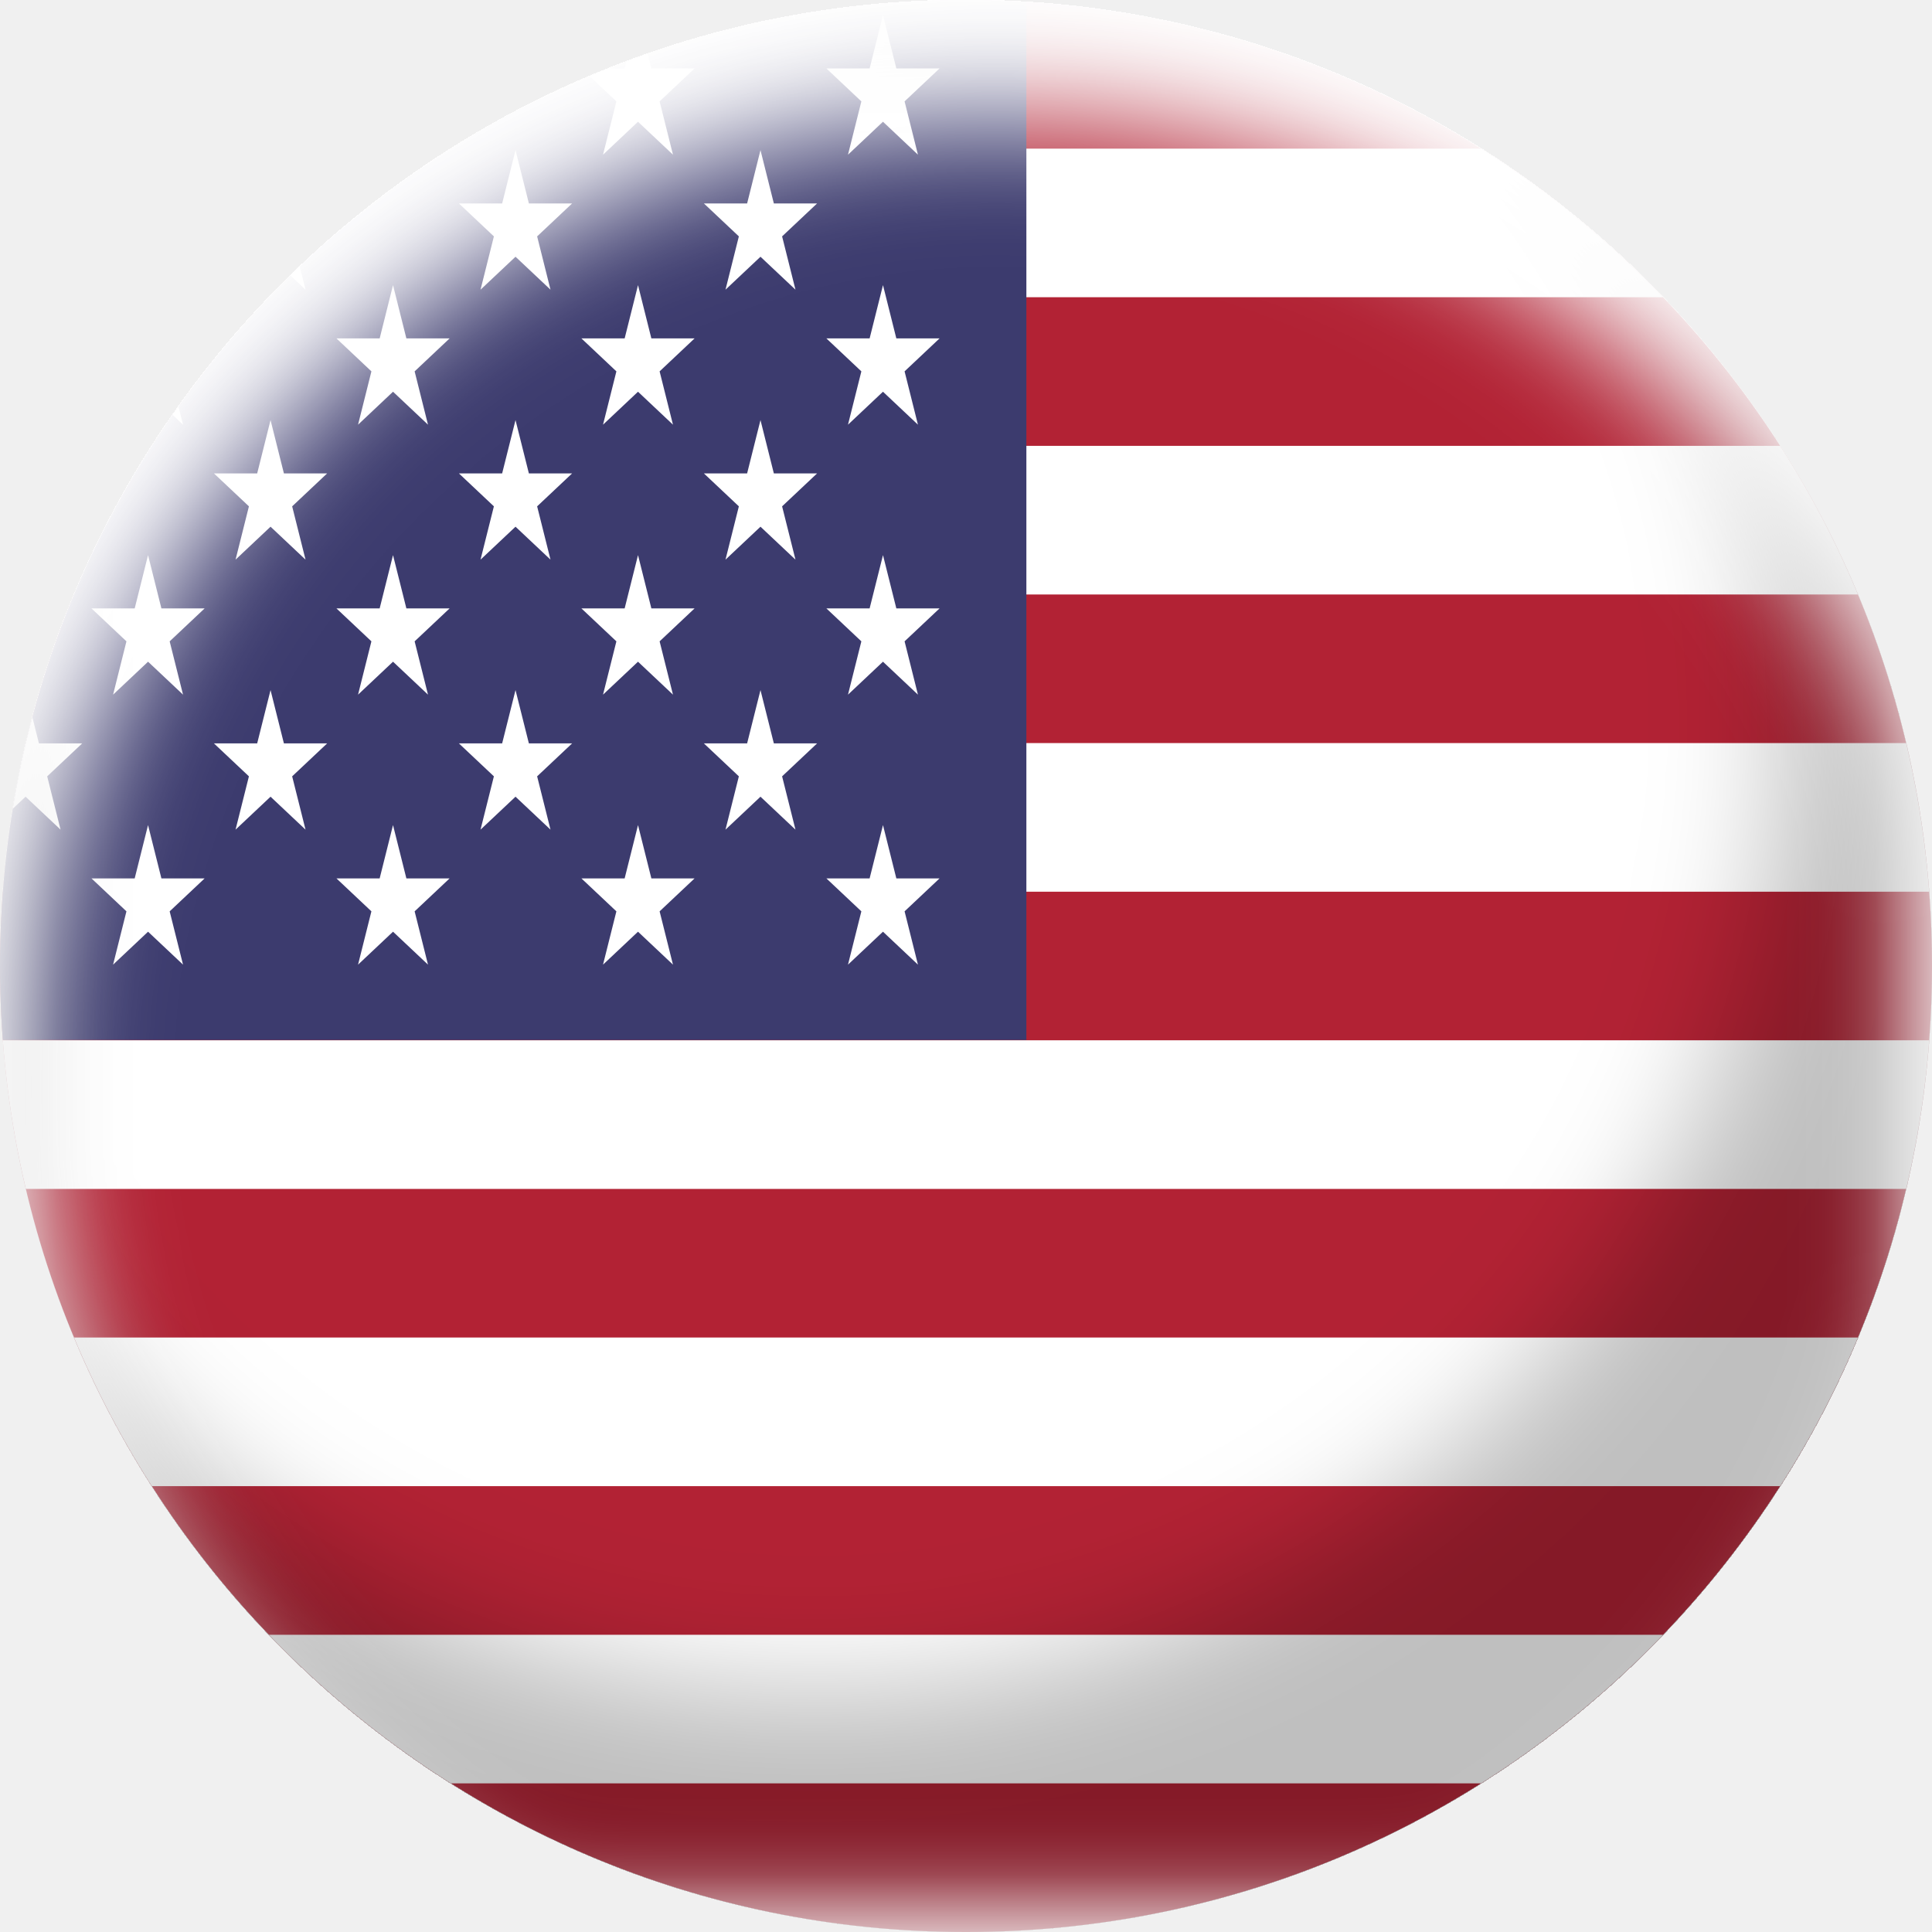
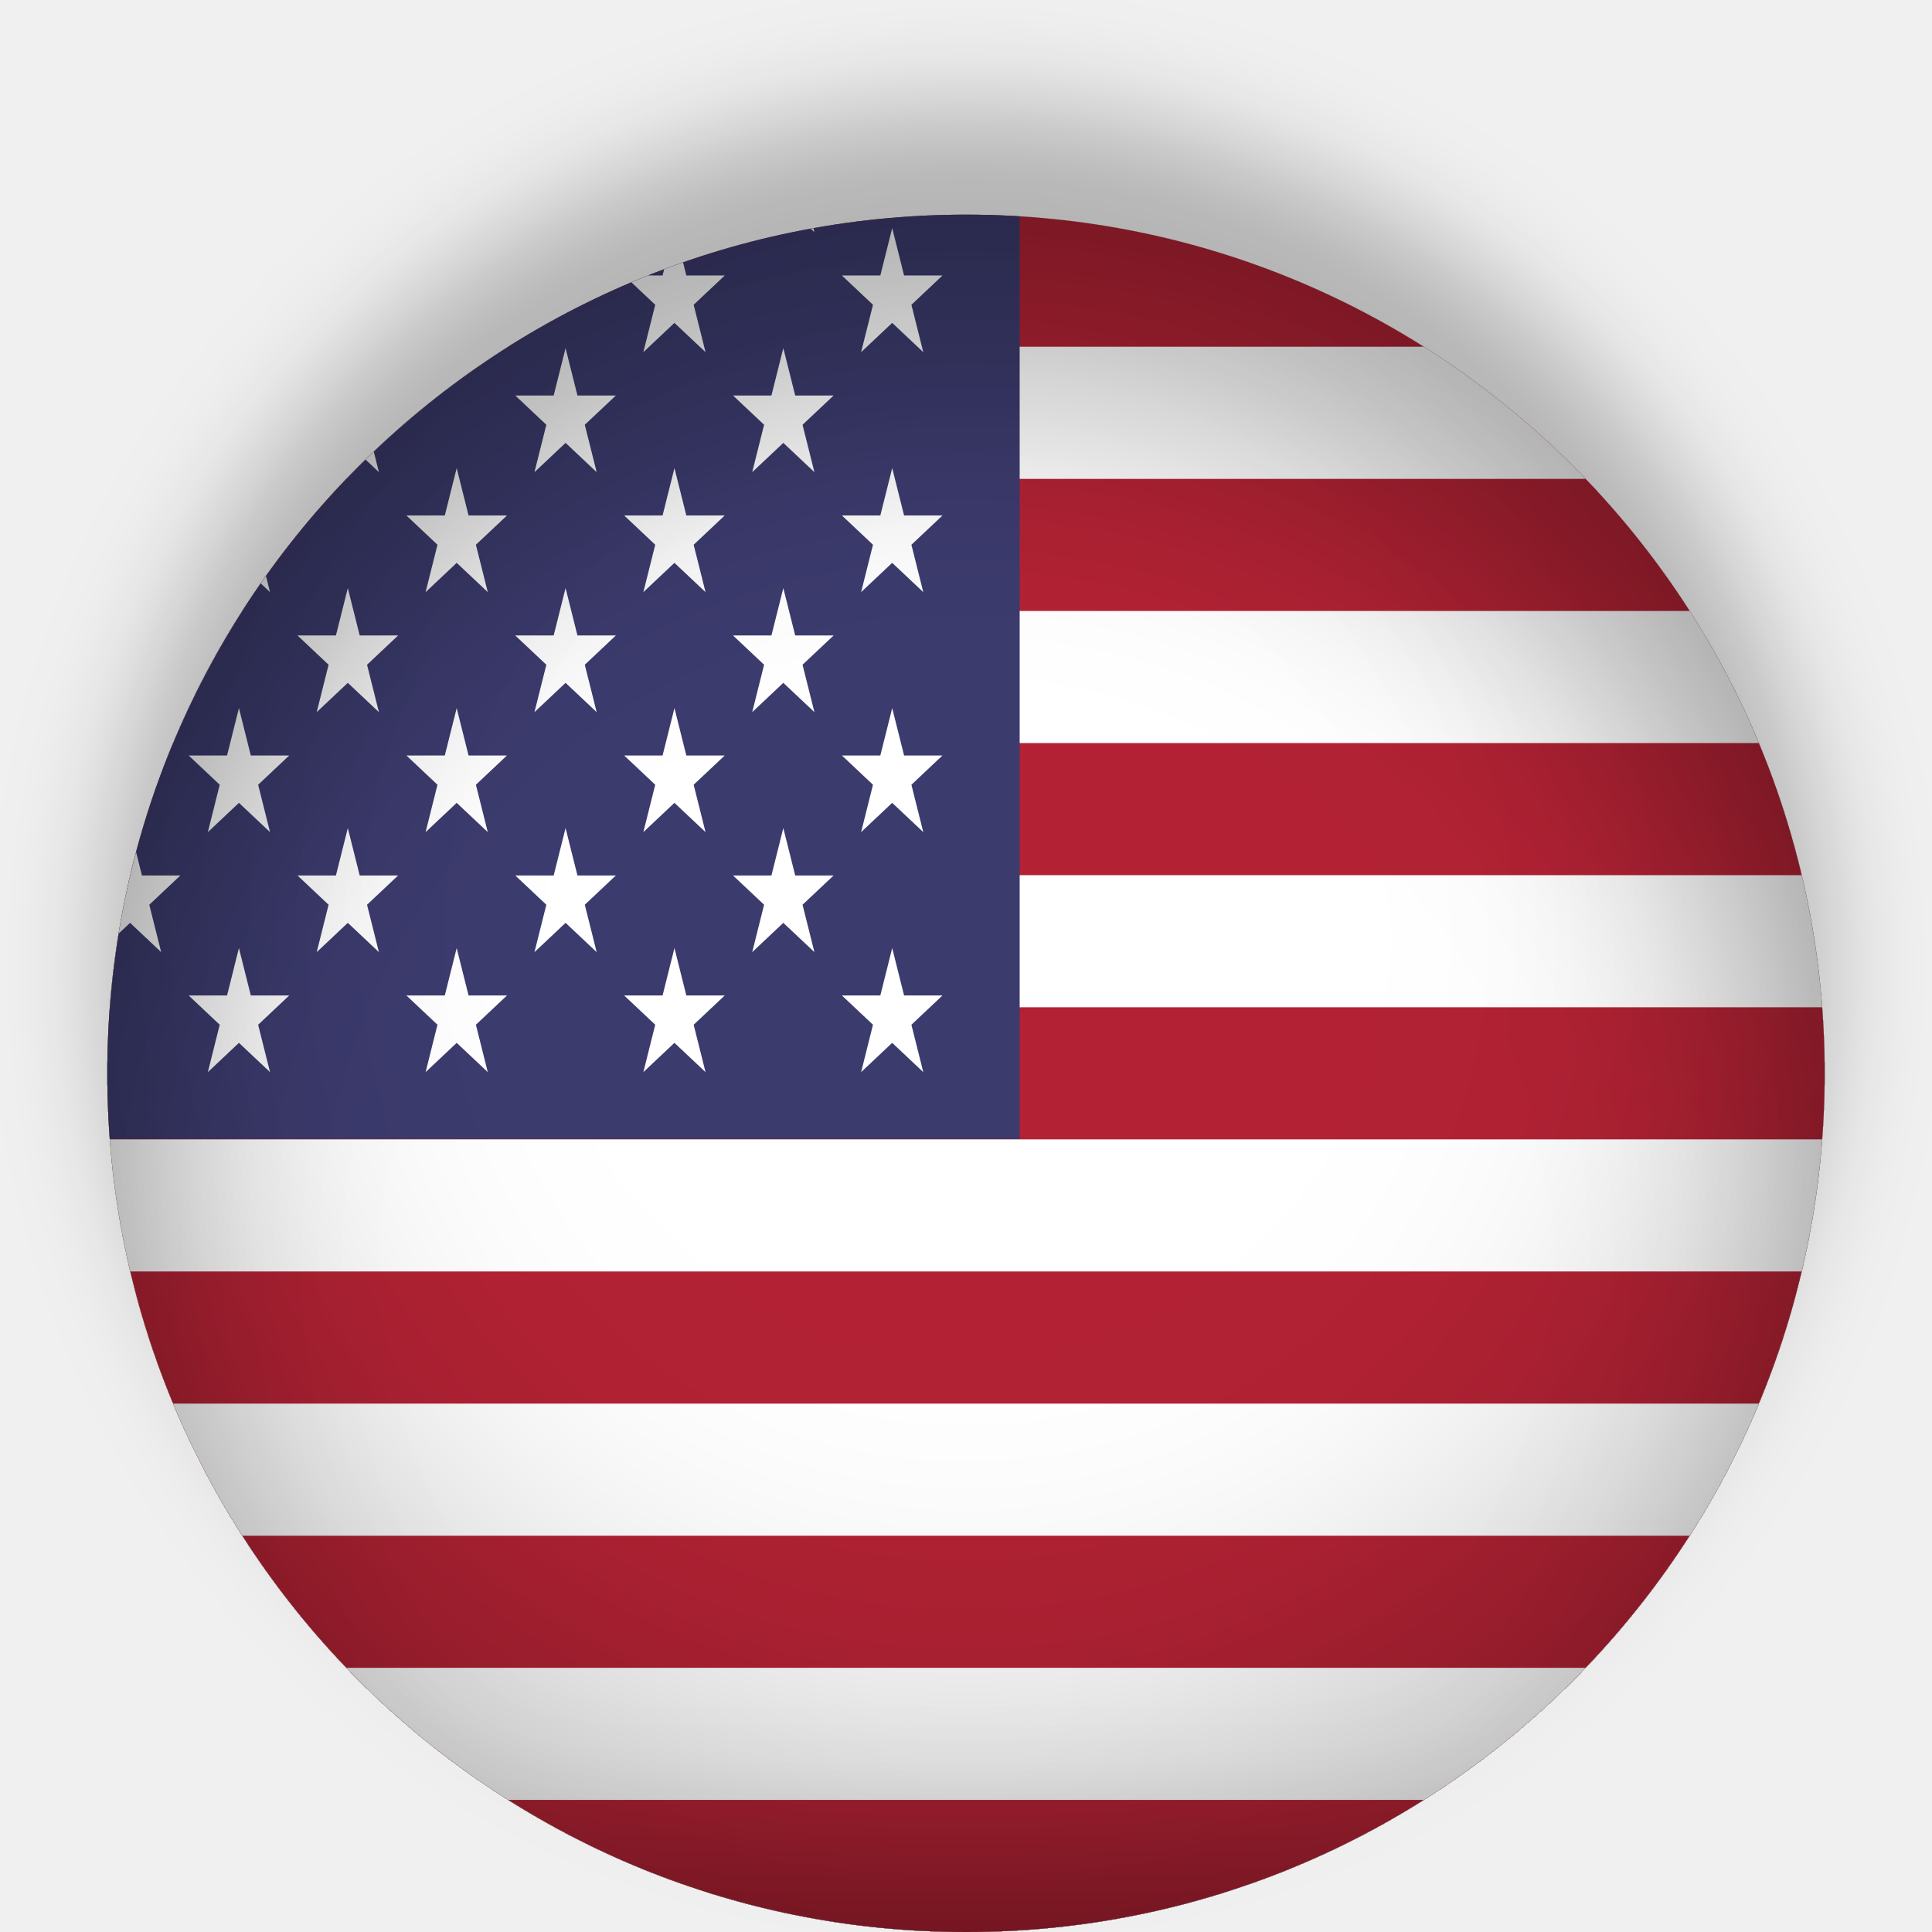
- <svg xmlns="http://www.w3.org/2000/svg" width="64" height="64" viewBox="0 0 64 64" fill="none">
-   <g filter="url(#filter0_ii_19_4839)">
+ <svg xmlns="http://www.w3.org/2000/svg" width="72" height="72" viewBox="0 0 72 72" fill="none">
+   <g id="flag_english 1" filter="url(#filter0_dii_19_4839)">
    <g clip-path="url(#clip0_19_4839)">
-       <path d="M121.3 0H-0.3V64H121.3V0Z" fill="#B22234" />
-       <path d="M-0.3 7.385H121.3ZM121.3 17.231H-0.3ZM-0.3 27.077H121.3ZM121.3 36.923H-0.3ZM-0.3 46.769H121.3ZM121.3 56.615H-0.3Z" fill="black" />
-       <path d="M-0.3 7.385H121.3M121.3 17.231H-0.3M-0.3 27.077H121.3M121.3 36.923H-0.3M-0.3 46.769H121.3M121.3 56.615H-0.3" stroke="white" stroke-width="4.923" />
-       <path d="M34 -10H-15V34.45H34V-10Z" fill="#3C3B6E" />
-       <path d="M0.847 -3.971L2.006 0.652L-1.028 -2.205H2.722L-0.312 0.652L0.847 -3.971Z" fill="white" />
-       <path d="M0.847 4.973L2.006 9.596L-1.028 6.739H2.722L-0.312 9.596L0.847 4.973Z" fill="white" />
-       <path d="M0.847 13.916L2.006 18.539L-1.028 15.682H2.722L-0.312 18.539L0.847 13.916Z" fill="white" />
-       <path d="M0.847 22.86L2.006 27.483L-1.028 24.626H2.722L-0.312 27.483L0.847 22.86Z" fill="white" />
-       <path d="M4.904 0.501L6.063 5.124L3.03 2.267H6.779L3.746 5.124L4.904 0.501Z" fill="white" />
-       <path d="M4.904 9.445L6.063 14.068L3.03 11.21H6.779L3.746 14.068L4.904 9.445Z" fill="white" />
-       <path d="M4.904 18.389L6.063 23.011L3.03 20.154H6.779L3.746 23.011L4.904 18.389Z" fill="white" />
-       <path d="M4.904 27.332L6.063 31.955L3.03 29.098H6.779L3.746 31.955L4.904 27.332Z" fill="white" />
-       <path d="M8.962 -3.971L10.121 0.652L7.087 -2.205H10.837L7.803 0.652L8.962 -3.971Z" fill="white" />
-       <path d="M8.962 4.973L10.121 9.596L7.087 6.739H10.837L7.803 9.596L8.962 4.973Z" fill="white" />
-       <path d="M8.962 13.916L10.121 18.539L7.087 15.682H10.837L7.803 18.539L8.962 13.916Z" fill="white" />
-       <path d="M8.962 22.86L10.121 27.483L7.087 24.626H10.837L7.803 27.483L8.962 22.86Z" fill="white" />
-       <path d="M13.019 0.501L14.178 5.124L11.145 2.267H14.894L11.861 5.124L13.019 0.501Z" fill="white" />
-       <path d="M13.019 9.445L14.178 14.068L11.145 11.21H14.894L11.861 14.068L13.019 9.445Z" fill="white" />
-       <path d="M13.019 18.389L14.178 23.011L11.145 20.154H14.894L11.861 23.011L13.019 18.389Z" fill="white" />
-       <path d="M13.019 27.332L14.178 31.955L11.145 29.098H14.894L11.861 31.955L13.019 27.332Z" fill="white" />
-       <path d="M17.077 -3.971L18.236 0.652L15.202 -2.205H18.952L15.918 0.652L17.077 -3.971Z" fill="white" />
-       <path d="M17.077 4.973L18.236 9.596L15.202 6.739H18.952L15.918 9.596L17.077 4.973Z" fill="white" />
-       <path d="M17.077 13.916L18.236 18.539L15.202 15.682H18.952L15.918 18.539L17.077 13.916Z" fill="white" />
-       <path d="M17.077 22.86L18.236 27.483L15.202 24.626H18.952L15.918 27.483L17.077 22.86Z" fill="white" />
-       <path d="M21.135 0.501L22.293 5.124L19.26 2.267H23.009L19.976 5.124L21.135 0.501Z" fill="white" />
-       <path d="M21.135 9.445L22.293 14.068L19.26 11.21H23.009L19.976 14.068L21.135 9.445Z" fill="white" />
-       <path d="M21.135 18.389L22.293 23.011L19.26 20.154H23.009L19.976 23.011L21.135 18.389Z" fill="white" />
-       <path d="M21.135 27.332L22.293 31.955L19.26 29.098H23.009L19.976 31.955L21.135 27.332Z" fill="white" />
-       <path d="M25.192 -3.971L26.351 0.652L23.317 -2.205H27.067L24.033 0.652L25.192 -3.971Z" fill="white" />
-       <path d="M25.192 4.973L26.351 9.596L23.317 6.739H27.067L24.033 9.596L25.192 4.973Z" fill="white" />
-       <path d="M25.192 13.916L26.351 18.539L23.317 15.682H27.067L24.033 18.539L25.192 13.916Z" fill="white" />
-       <path d="M25.192 22.86L26.351 27.483L23.317 24.626H27.067L24.033 27.483L25.192 22.86Z" fill="white" />
-       <path d="M29.25 0.501L30.408 5.124L27.375 2.267H31.124L28.091 5.124L29.25 0.501Z" fill="white" />
-       <path d="M29.25 9.445L30.408 14.068L27.375 11.21H31.124L28.091 14.068L29.25 9.445Z" fill="white" />
-       <path d="M29.25 18.389L30.408 23.011L27.375 20.154H31.124L28.091 23.011L29.25 18.389Z" fill="white" />
-       <path d="M29.25 27.332L30.408 31.955L27.375 29.098H31.124L28.091 31.955L29.25 27.332Z" fill="white" />
+       <g id="g11">
+         <path id="rect1" d="M125.3 8H3.7V72H125.3V8Z" fill="#B22234" />
+         <g id="path1">
+           <path d="M3.7 15.384H125.3H3.7ZM125.3 25.231H3.7H125.3ZM3.7 35.077H125.3H3.7ZM125.3 44.923H3.7H125.3ZM3.7 54.769H125.3H3.7ZM125.3 64.615H3.7H125.3Z" fill="black" />
+           <path d="M3.7 15.384H125.3M125.3 25.231H3.7M3.7 35.077H125.3M125.3 44.923H3.7M3.7 54.769H125.3M125.3 64.615H3.7" stroke="white" stroke-width="4.923" />
+         </g>
+         <path id="rect2" d="M38 -2H-11V42.45H38V-2Z" fill="#3C3B6E" />
+         <g id="g10">
+           <g id="s18">
+             <g id="use7">
+               <g id="use6">
+                 <path id="s" d="M4.847 4.029L6.006 8.652L2.972 5.795H6.722L3.688 8.652L4.847 4.029Z" fill="white" />
+                 <path id="use2" d="M4.847 12.973L6.006 17.596L2.972 14.739H6.722L3.688 17.596L4.847 12.973Z" fill="white" />
+                 <path id="use3" d="M4.847 21.916L6.006 26.539L2.972 23.682H6.722L3.688 26.539L4.847 21.916Z" fill="white" />
+                 <path id="use4" d="M4.847 30.86L6.006 35.483L2.972 32.626H6.722L3.688 35.483L4.847 30.86Z" fill="white" />
+               </g>
+             </g>
+           </g>
+           <g id="use8">
+             <g id="s9">
+               <g id="s5">
+                 <g id="s4">
+                   <path id="use2_2" d="M8.904 8.501L10.063 13.124L7.03 10.267H10.779L7.746 13.124L8.904 8.501Z" fill="white" />
+                   <path id="use3_2" d="M8.904 17.445L10.063 22.067L7.03 19.21H10.779L7.746 22.067L8.904 17.445Z" fill="white" />
+                   <path id="use4_2" d="M8.904 26.389L10.063 31.011L7.03 28.154H10.779L7.746 31.011L8.904 26.389Z" fill="white" />
+                 </g>
+                 <path id="use5" d="M8.904 35.332L10.063 39.955L7.03 37.098H10.779L7.746 39.955L8.904 35.332Z" fill="white" />
+               </g>
+               <g id="use6_2">
+                 <path id="s_2" d="M12.962 4.029L14.121 8.652L11.087 5.795H14.837L11.803 8.652L12.962 4.029Z" fill="white" />
+                 <path id="use2_3" d="M12.962 12.973L14.121 17.596L11.087 14.739H14.837L11.803 17.596L12.962 12.973Z" fill="white" />
+                 <path id="use3_3" d="M12.962 21.916L14.121 26.539L11.087 23.682H14.837L11.803 26.539L12.962 21.916Z" fill="white" />
+                 <path id="use4_3" d="M12.962 30.86L14.121 35.483L11.087 32.626H14.837L11.803 35.483L12.962 30.86Z" fill="white" />
+               </g>
+             </g>
+             <g id="use7_2">
+               <g id="s5_2">
+                 <g id="s4_2">
+                   <path id="use2_4" d="M17.019 8.501L18.178 13.124L15.145 10.267H18.894L15.861 13.124L17.019 8.501Z" fill="white" />
+                   <path id="use3_4" d="M17.019 17.445L18.178 22.067L15.145 19.21H18.894L15.861 22.067L17.019 17.445Z" fill="white" />
+                   <path id="use4_4" d="M17.019 26.389L18.178 31.011L15.145 28.154H18.894L15.861 31.011L17.019 26.389Z" fill="white" />
+                 </g>
+                 <path id="use5_2" d="M17.019 35.332L18.178 39.955L15.145 37.098H18.894L15.861 39.955L17.019 35.332Z" fill="white" />
+               </g>
+               <g id="use6_3">
+                 <path id="s_3" d="M21.077 4.029L22.236 8.652L19.202 5.795H22.952L19.918 8.652L21.077 4.029Z" fill="white" />
+                 <path id="use2_5" d="M21.077 12.973L22.236 17.596L19.202 14.739H22.952L19.918 17.596L21.077 12.973Z" fill="white" />
+                 <path id="use3_5" d="M21.077 21.916L22.236 26.539L19.202 23.682H22.952L19.918 26.539L21.077 21.916Z" fill="white" />
+                 <path id="use4_5" d="M21.077 30.86L22.236 35.483L19.202 32.626H22.952L19.918 35.483L21.077 30.86Z" fill="white" />
+               </g>
+             </g>
+           </g>
+           <g id="use9">
+             <g id="s5_3">
+               <g id="s4_3">
+                 <path id="use2_6" d="M25.135 8.501L26.293 13.124L23.26 10.267H27.009L23.976 13.124L25.135 8.501Z" fill="white" />
+                 <path id="use3_6" d="M25.135 17.445L26.293 22.067L23.26 19.21H27.009L23.976 22.067L25.135 17.445Z" fill="white" />
+                 <path id="use4_6" d="M25.135 26.389L26.293 31.011L23.26 28.154H27.009L23.976 31.011L25.135 26.389Z" fill="white" />
+               </g>
+               <path id="use5_3" d="M25.135 35.332L26.293 39.955L23.26 37.098H27.009L23.976 39.955L25.135 35.332Z" fill="white" />
+             </g>
+             <g id="use6_4">
+               <path id="s_4" d="M29.192 4.029L30.351 8.652L27.317 5.795H31.067L28.033 8.652L29.192 4.029Z" fill="white" />
+               <path id="use2_7" d="M29.192 12.973L30.351 17.596L27.317 14.739H31.067L28.033 17.596L29.192 12.973Z" fill="white" />
+               <path id="use3_7" d="M29.192 21.916L30.351 26.539L27.317 23.682H31.067L28.033 26.539L29.192 21.916Z" fill="white" />
+               <path id="use4_7" d="M29.192 30.86L30.351 35.483L27.317 32.626H31.067L28.033 35.483L29.192 30.86Z" fill="white" />
+             </g>
+           </g>
+           <g id="use10">
+             <g id="s4_4">
+               <path id="use2_8" d="M33.25 8.501L34.408 13.124L31.375 10.267H35.124L32.091 13.124L33.25 8.501Z" fill="white" />
+               <path id="use3_8" d="M33.25 17.445L34.408 22.067L31.375 19.21H35.124L32.091 22.067L33.25 17.445Z" fill="white" />
+               <path id="use4_8" d="M33.25 26.389L34.408 31.011L31.375 28.154H35.124L32.091 31.011L33.25 26.389Z" fill="white" />
+             </g>
+             <path id="use5_4" d="M33.25 35.332L34.408 39.955L31.375 37.098H35.124L32.091 39.955L33.25 35.332Z" fill="white" />
+           </g>
+         </g>
+       </g>
    </g>
  </g>
  <defs>
-     <filter id="filter0_ii_19_4839" x="-4" y="-4" width="69" height="72" filterUnits="userSpaceOnUse" color-interpolation-filters="sRGB">
+     <filter id="filter0_dii_19_4839" x="0" y="0" width="72" height="79" filterUnits="userSpaceOnUse" color-interpolation-filters="sRGB">
      <feFlood flood-opacity="0" result="BackgroundImageFix" />
-       <feBlend mode="normal" in="SourceGraphic" in2="BackgroundImageFix" result="shape" />
      <feColorMatrix in="SourceAlpha" type="matrix" values="0 0 0 0 0 0 0 0 0 0 0 0 0 0 0 0 0 0 127 0" result="hardAlpha" />
-       <feOffset dx="-5" dy="-8" />
+       <feOffset dy="-4" />
      <feGaussianBlur stdDeviation="2" />
+       <feComposite in2="hardAlpha" operator="out" />
+       <feColorMatrix type="matrix" values="0 0 0 0 0 0 0 0 0 0 0 0 0 0 0 0 0 0 0.25 0" />
+       <feBlend mode="normal" in2="BackgroundImageFix" result="effect1_dropShadow_19_4839" />
+       <feBlend mode="normal" in="SourceGraphic" in2="effect1_dropShadow_19_4839" result="shape" />
+       <feColorMatrix in="SourceAlpha" type="matrix" values="0 0 0 0 0 0 0 0 0 0 0 0 0 0 0 0 0 0 127 0" result="hardAlpha" />
+       <feOffset dy="7" />
+       <feGaussianBlur stdDeviation="4.5" />
      <feComposite in2="hardAlpha" operator="arithmetic" k2="-1" k3="1" />
      <feColorMatrix type="matrix" values="0 0 0 0 0 0 0 0 0 0 0 0 0 0 0 0 0 0 0.25 0" />
-       <feBlend mode="normal" in2="shape" result="effect1_innerShadow_19_4839" />
+       <feBlend mode="normal" in2="shape" result="effect2_innerShadow_19_4839" />
      <feColorMatrix in="SourceAlpha" type="matrix" values="0 0 0 0 0 0 0 0 0 0 0 0 0 0 0 0 0 0 127 0" result="hardAlpha" />
-       <feOffset dx="1" dy="4" />
-       <feGaussianBlur stdDeviation="2" />
+       <feOffset dy="-5" />
+       <feGaussianBlur stdDeviation="7" />
      <feComposite in2="hardAlpha" operator="arithmetic" k2="-1" k3="1" />
-       <feColorMatrix type="matrix" values="0 0 0 0 1 0 0 0 0 1 0 0 0 0 1 0 0 0 1 0" />
-       <feBlend mode="normal" in2="effect1_innerShadow_19_4839" result="effect2_innerShadow_19_4839" />
+       <feColorMatrix type="matrix" values="0 0 0 0 0 0 0 0 0 0 0 0 0 0 0 0 0 0 0.25 0" />
+       <feBlend mode="normal" in2="effect2_innerShadow_19_4839" result="effect3_innerShadow_19_4839" />
    </filter>
    <clipPath id="clip0_19_4839">
-       <rect width="64" height="64" rx="32" fill="white" />
+       <rect x="4" y="8" width="64" height="64" rx="32" fill="white" />
    </clipPath>
  </defs>
</svg>
